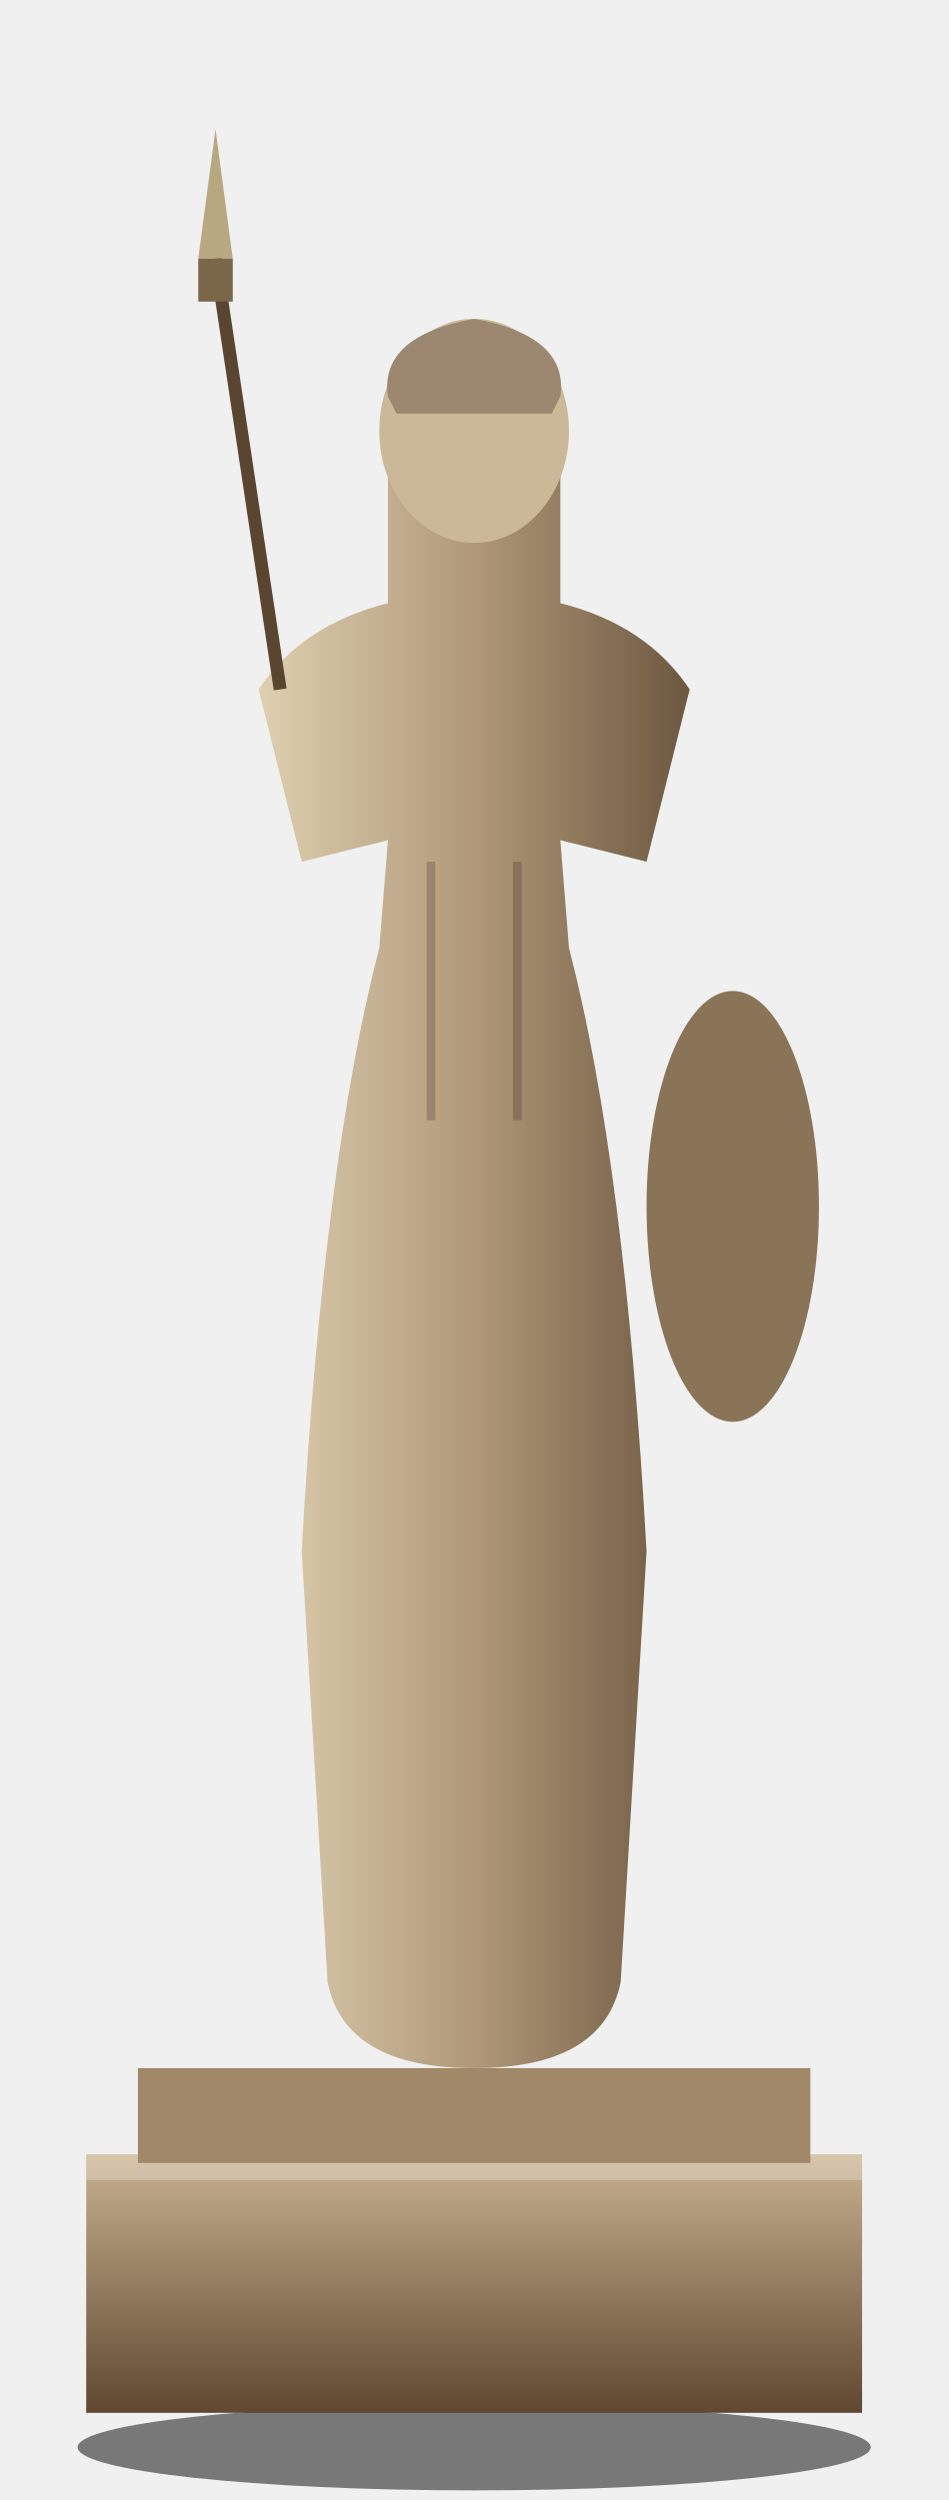
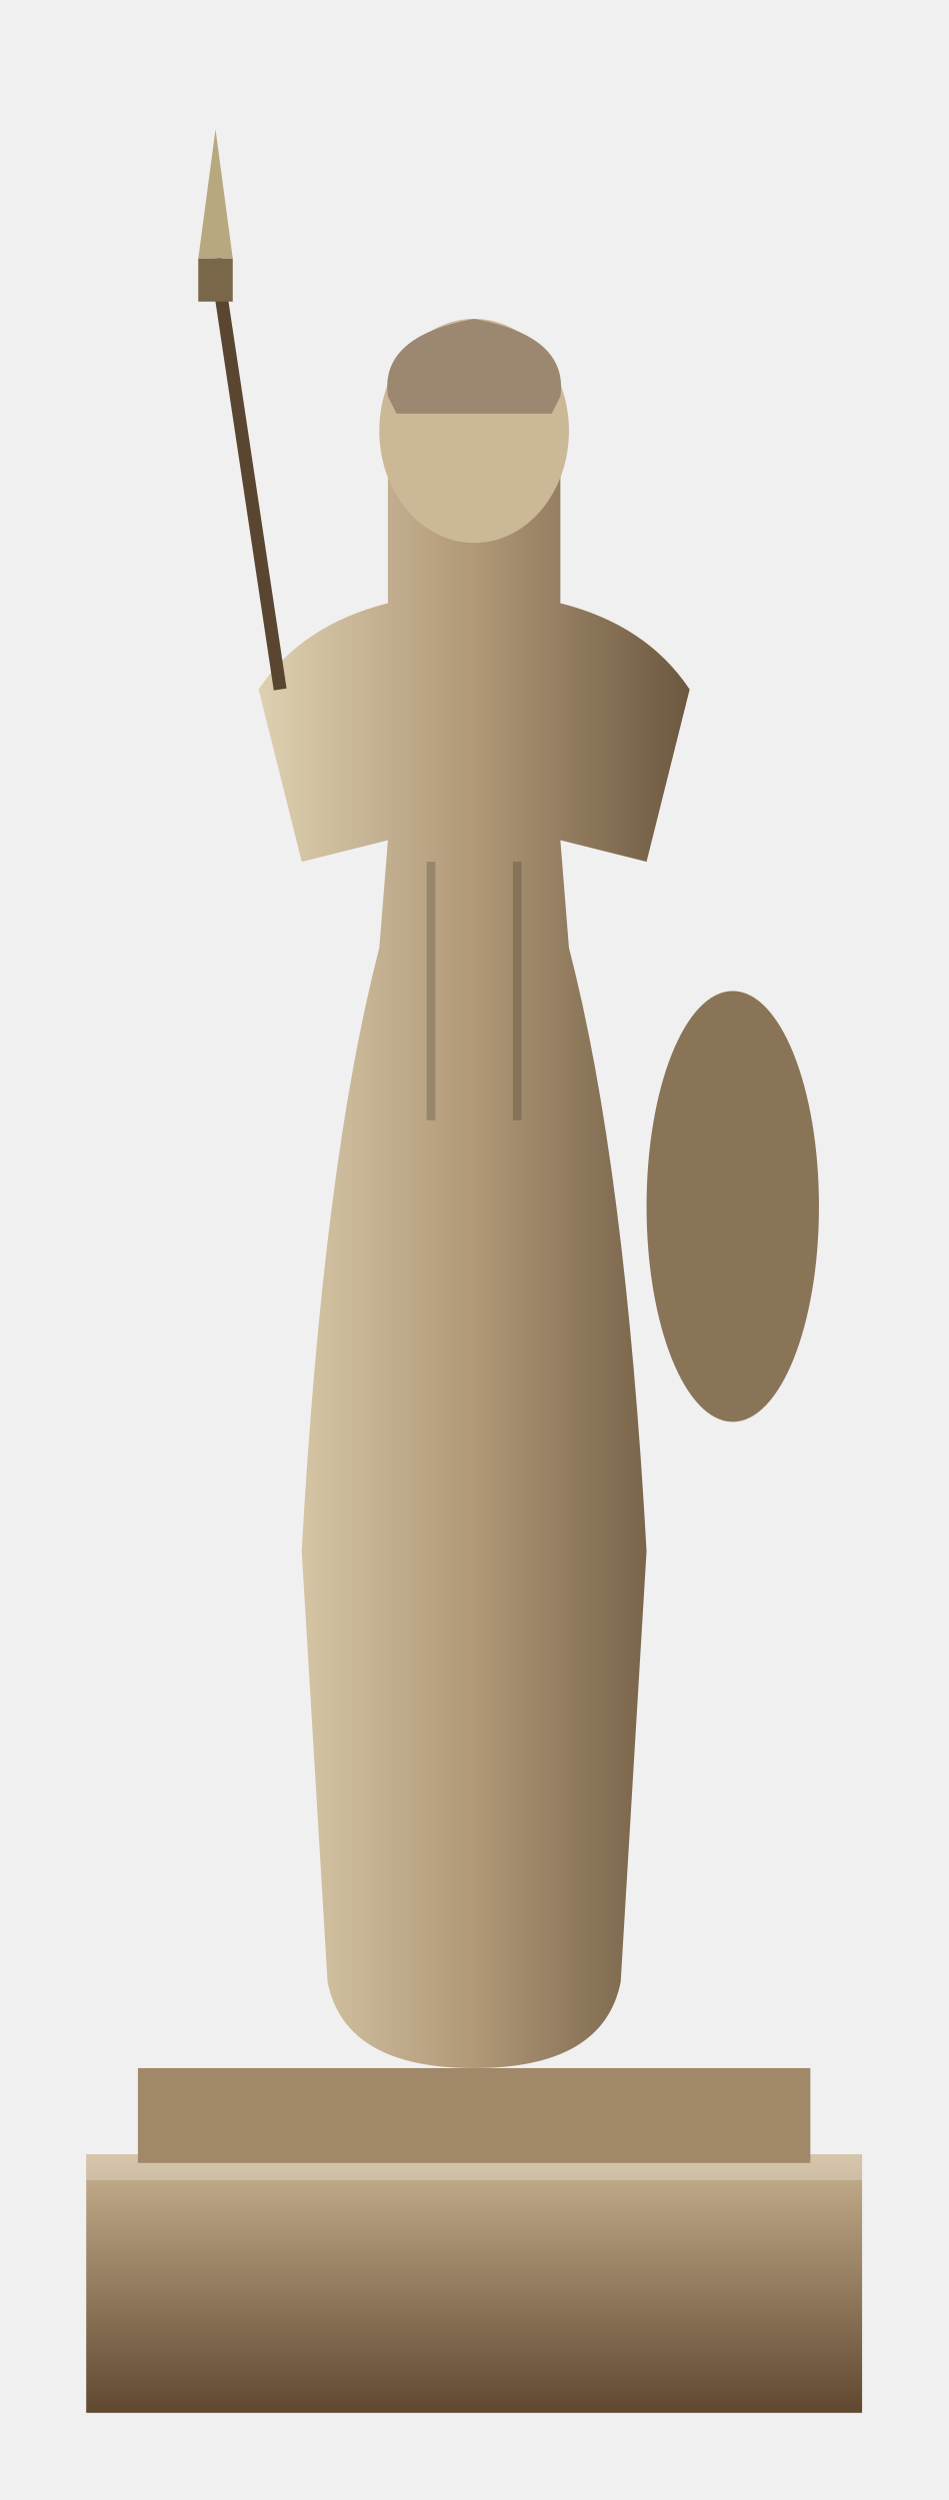
<svg xmlns="http://www.w3.org/2000/svg" viewBox="0 0 220 580" width="220" height="580">
  <defs>
    <linearGradient id="swb_stone" x1="0" y1="0" x2="1" y2="0">
      <stop offset="0" stop-color="#ddd0b0" />
      <stop offset="0.5" stop-color="#b09878" />
      <stop offset="1" stop-color="#6c5840" />
    </linearGradient>
    <linearGradient id="swb_base" x1="0" y1="0" x2="0" y2="1">
      <stop offset="0" stop-color="#c8b290" />
      <stop offset="1" stop-color="#604830" />
    </linearGradient>
  </defs>
-   <ellipse cx="110" cy="568" rx="92" ry="10" fill="#000" opacity="0.5" />
  <rect x="20" y="500" width="180" height="60" fill="url(#swb_base)" />
  <rect x="20" y="500" width="180" height="6" fill="#fff" opacity="0.25" />
  <rect x="32" y="480" width="156" height="22" fill="#a08868" />
  <path d="M 110 80 Q 92 80 90 110 L 90 140 Q 70 145 60 160 L 70 200 L 90 195 L 88 220 Q 75 270 70 360 L 76 460 Q 80 480 110 480 Q 140 480 144 460 L 150 360 Q 145 270 132 220 L 130 195 L 150 200 L 160 160 Q 150 145 130 140 L 130 110 Q 130 80 110 80 Z" fill="url(#swb_stone)" />
  <ellipse cx="110" cy="100" rx="22" ry="26" fill="#cab896" />
  <path d="M 90 92 Q 88 78 110 74 Q 132 78 130 92 L 128 96 L 92 96 Z" fill="#9c8870" />
  <line x1="65" y1="160" x2="50" y2="60" stroke="#5a4630" stroke-width="3" />
  <path d="M 46 60 L 54 60 L 50 30 Z" fill="#b8a880" />
  <rect x="46" y="60" width="8" height="10" fill="#7a6648" />
  <ellipse cx="170" cy="280" rx="20" ry="50" fill="#8a7458" />
  <line x1="100" y1="200" x2="100" y2="260" stroke="#000" opacity="0.18" stroke-width="2" />
  <line x1="120" y1="200" x2="120" y2="260" stroke="#000" opacity="0.18" stroke-width="2" />
</svg>
